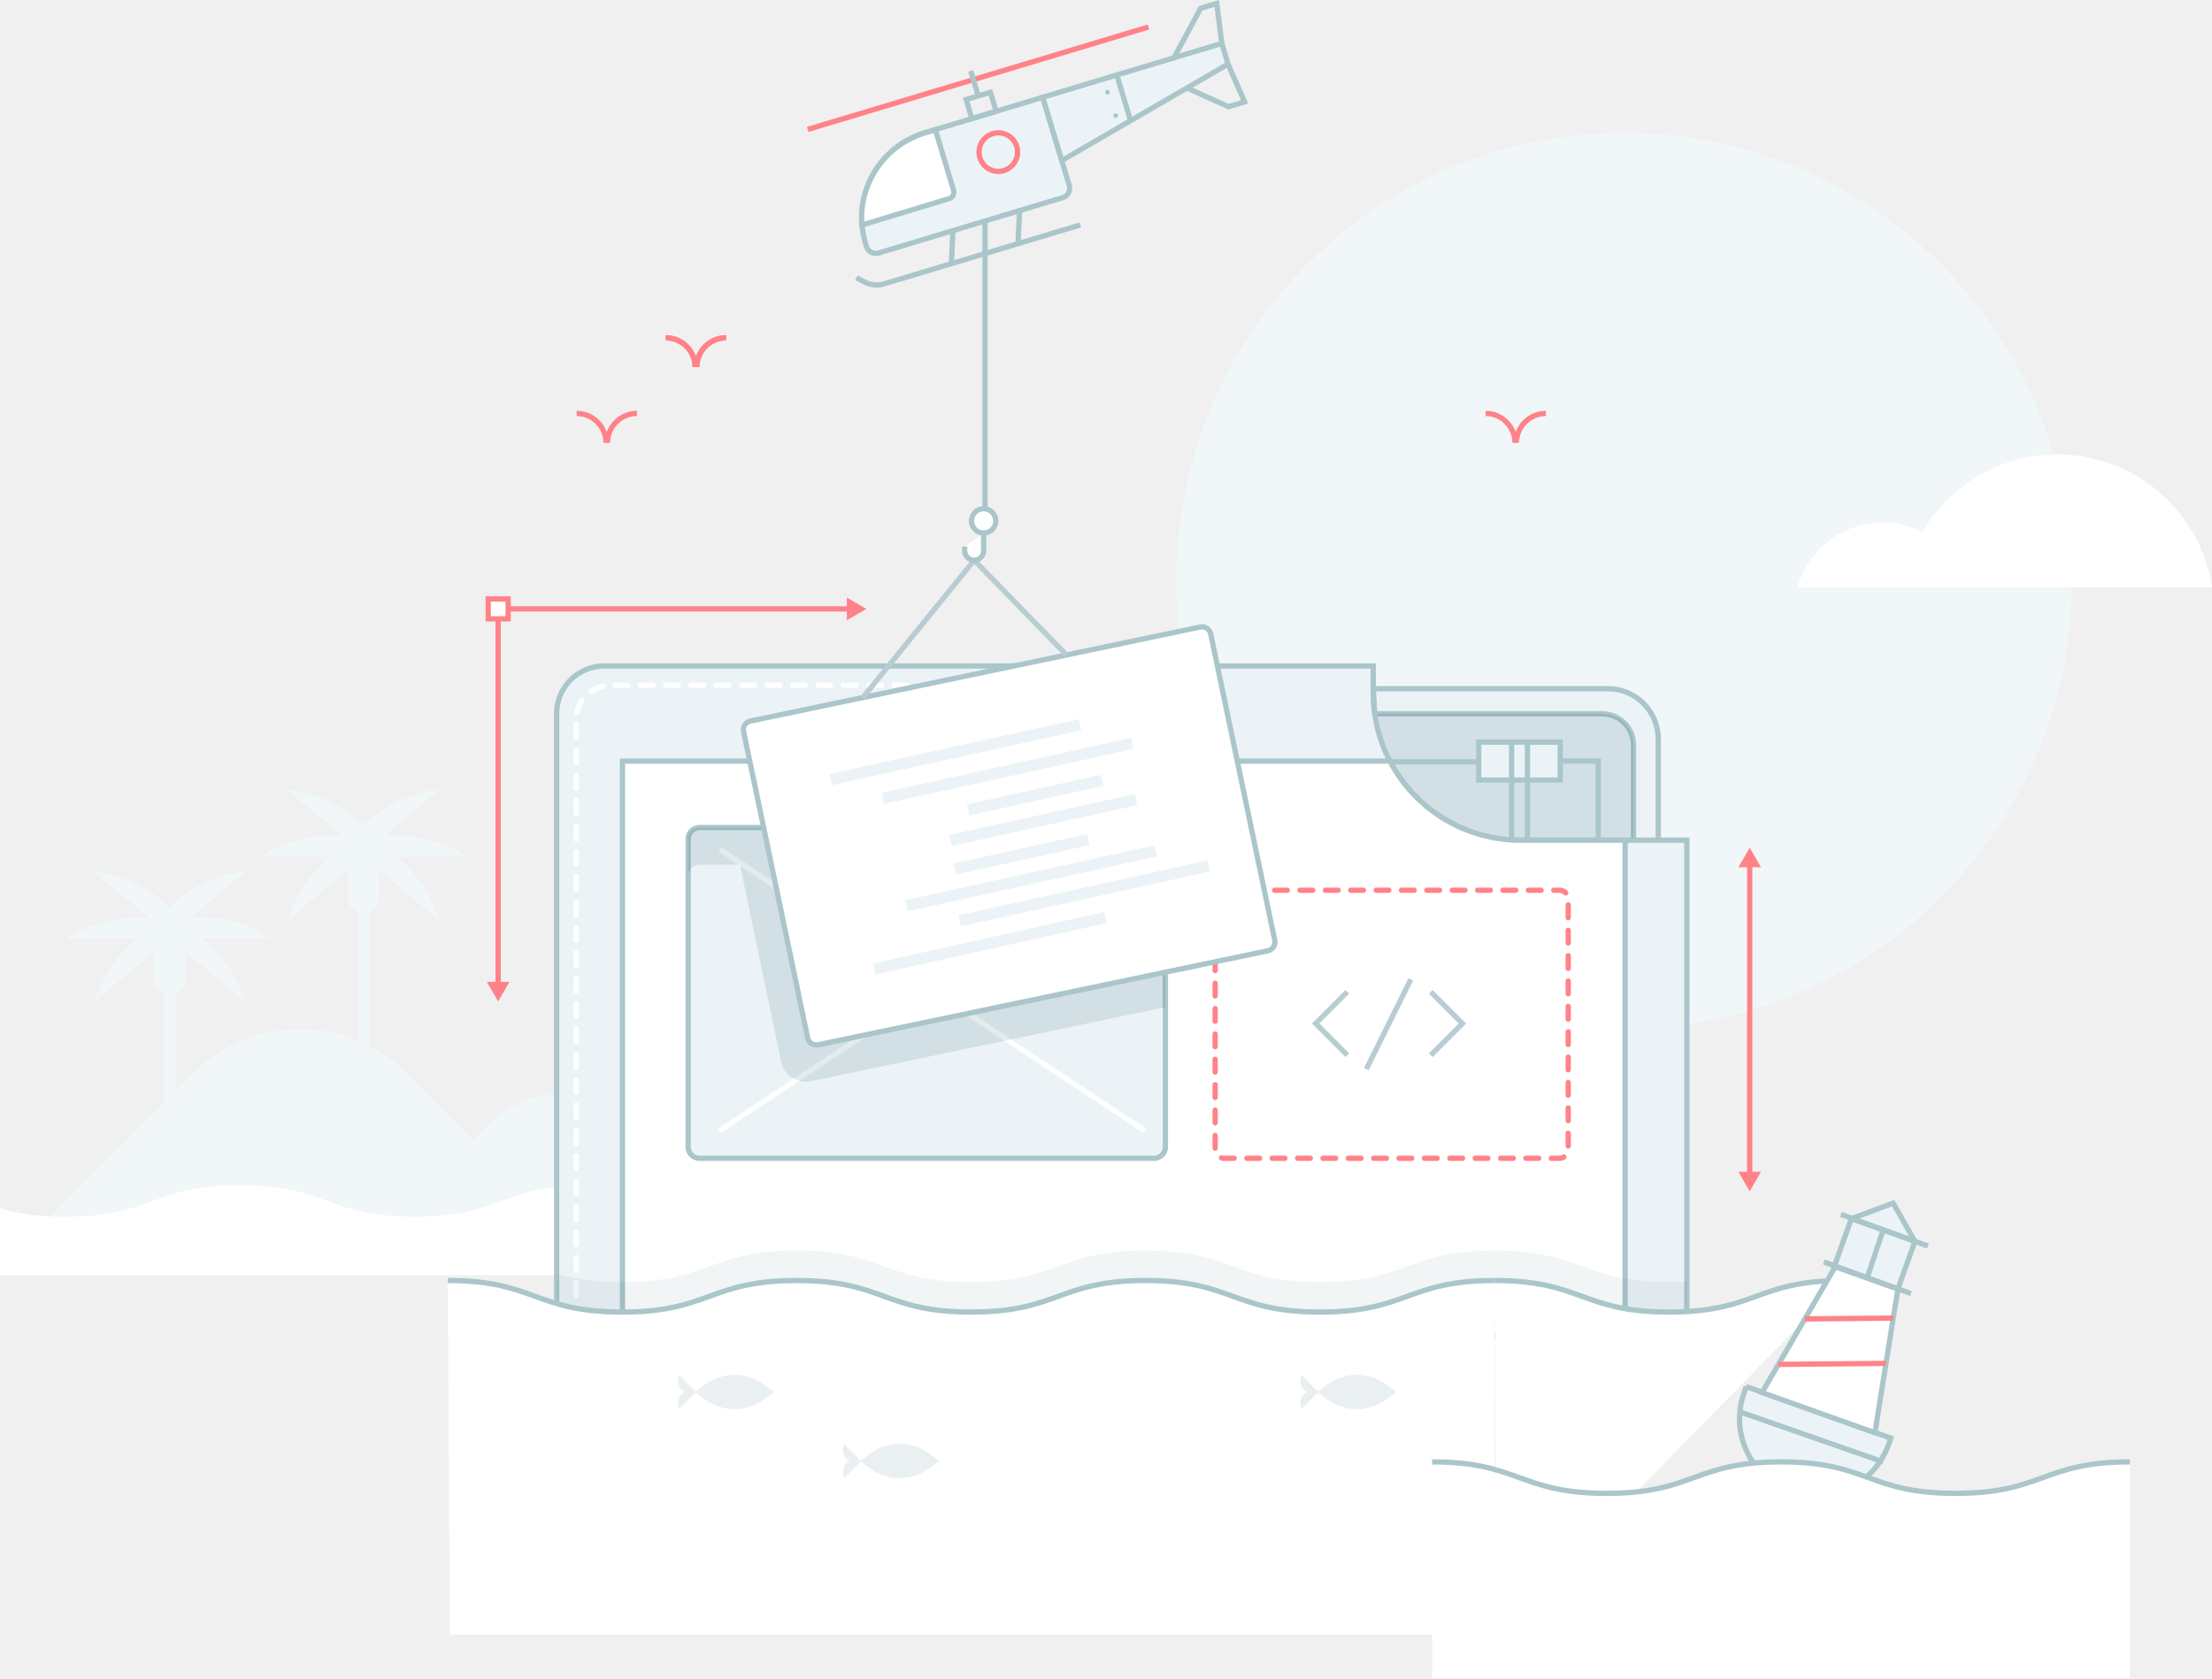
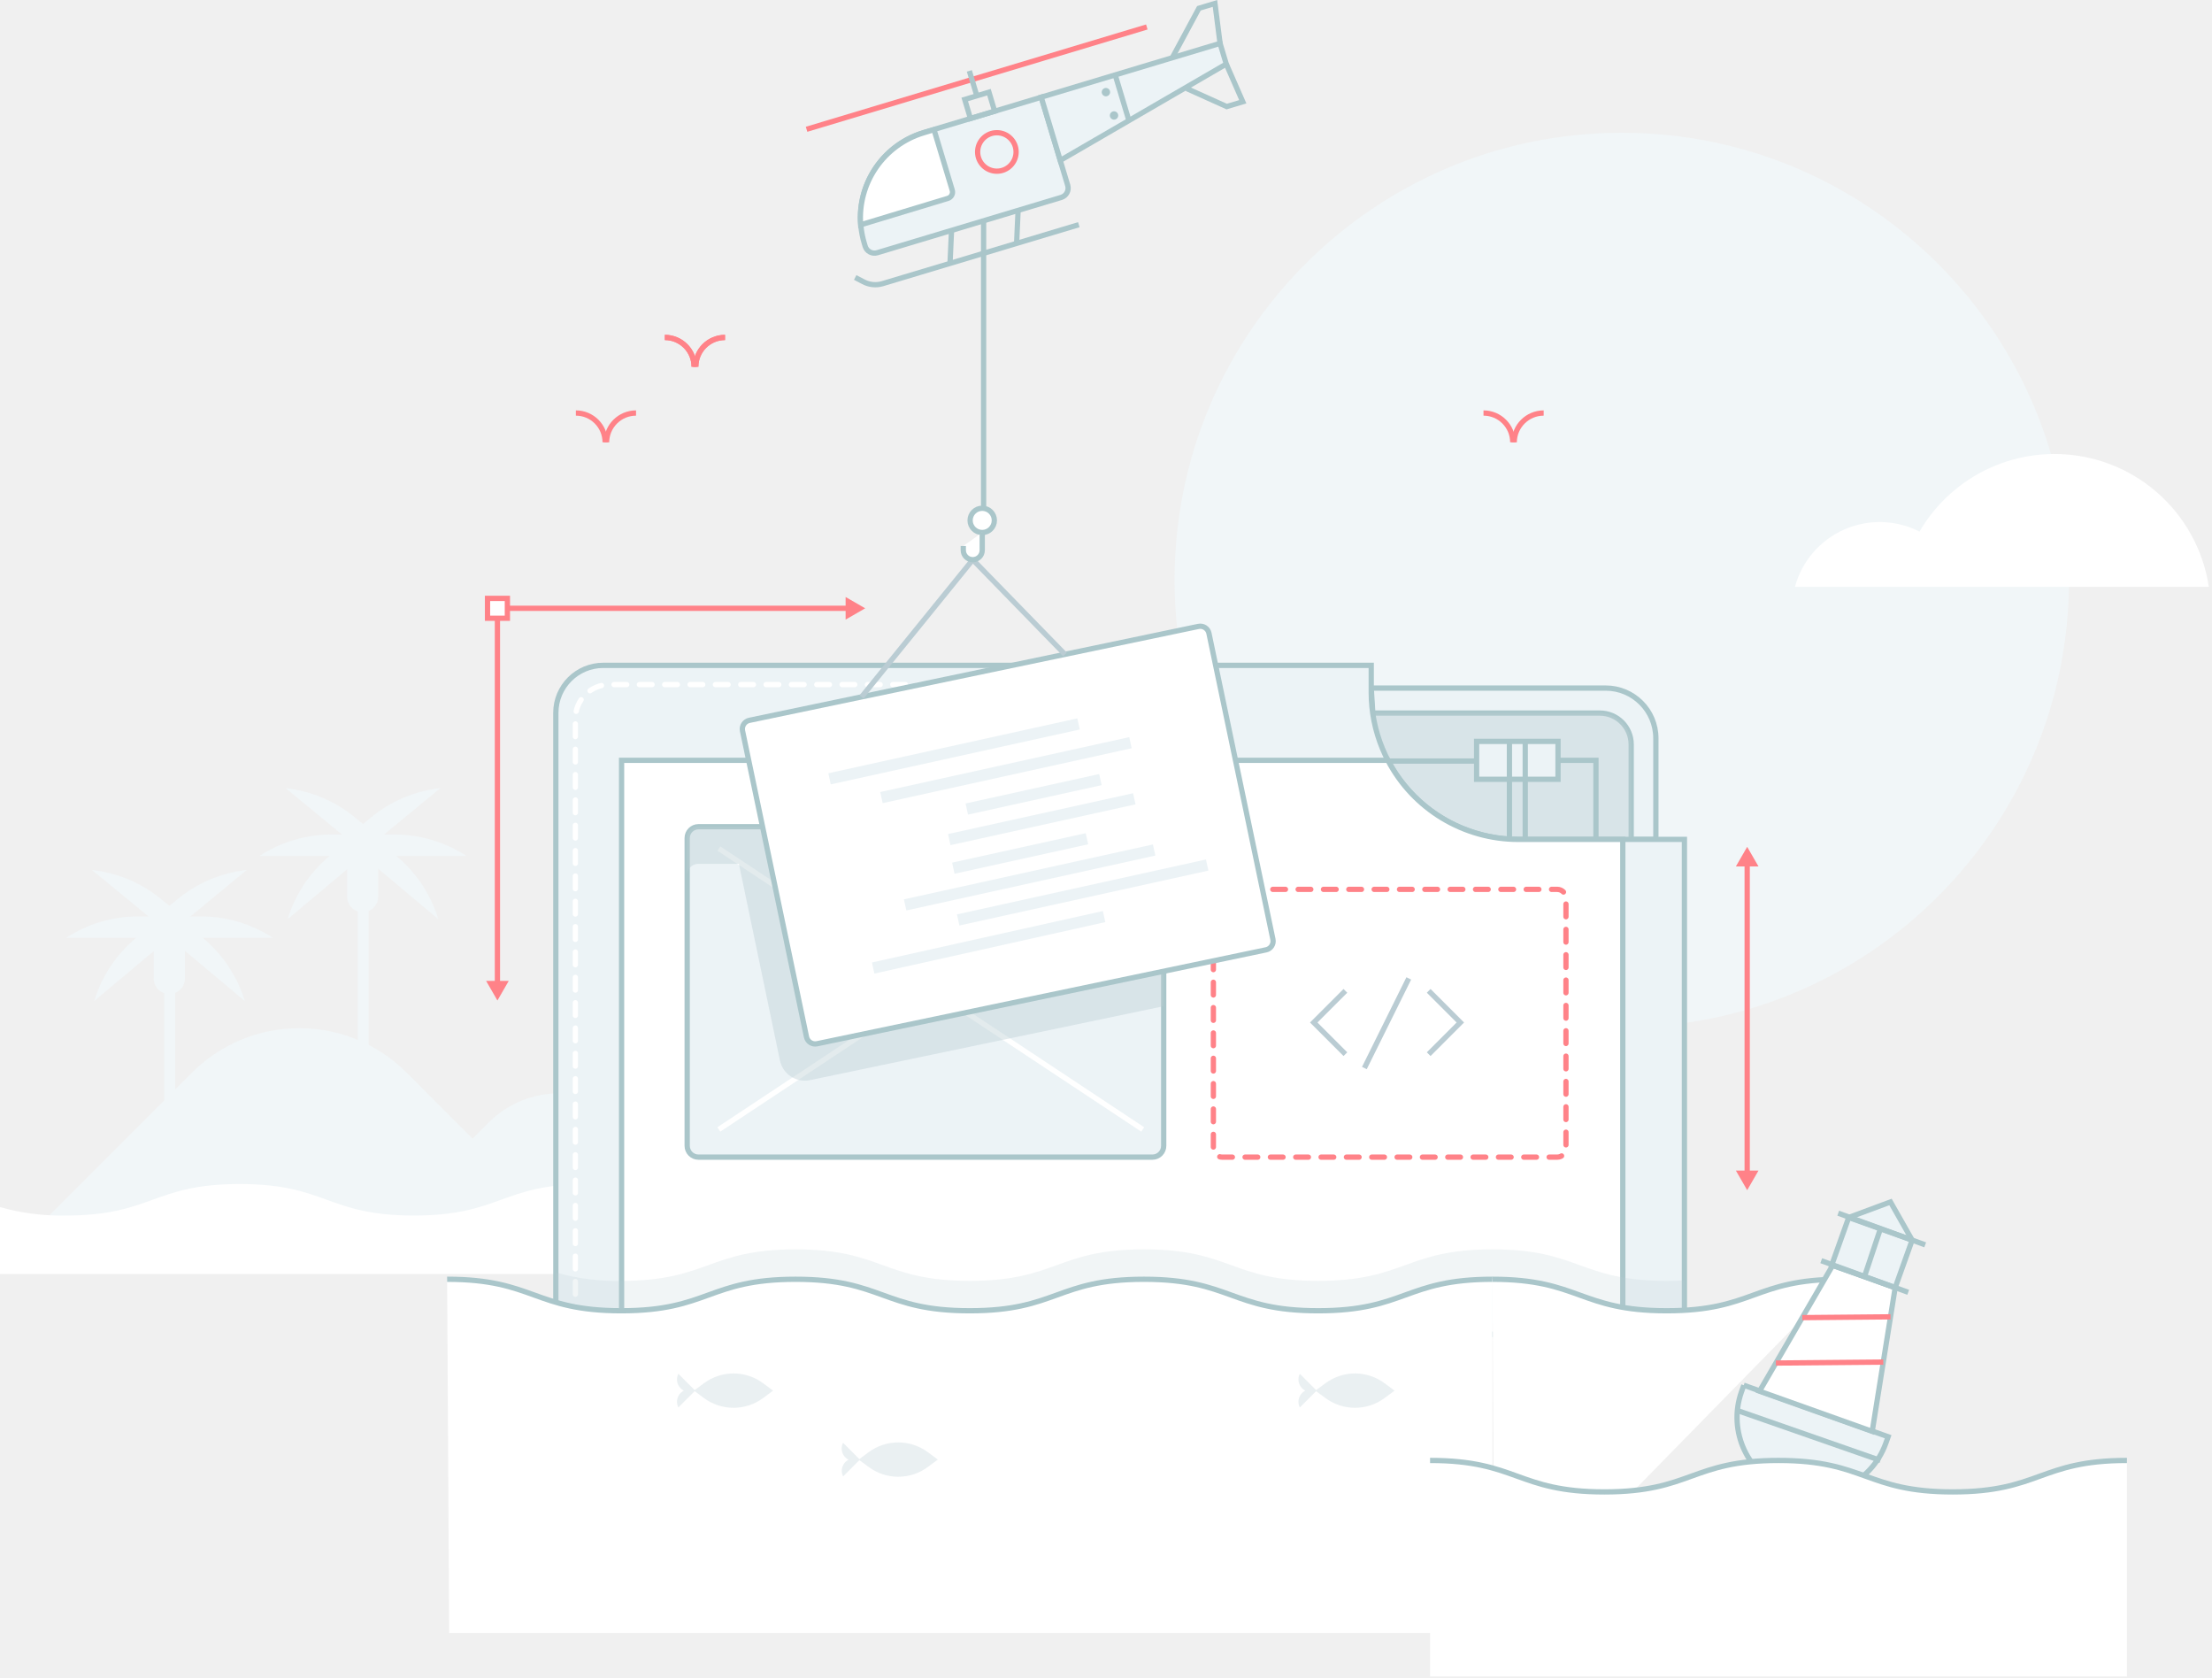
- <svg xmlns="http://www.w3.org/2000/svg" viewBox="0 0 528.24 400.83">
-   <defs>
-     <style>.cls-1{isolation:isolate;}.cls-2{fill:#f1f6f8;}.cls-3,.cls-6,.cls-8{fill:#fff;}.cls-19,.cls-4{fill:#ecf3f6;}.cls-11,.cls-4,.cls-6{stroke:#aac6ca;}.cls-10,.cls-11,.cls-13,.cls-14,.cls-15,.cls-4,.cls-6,.cls-7,.cls-8{stroke-miterlimit:10;stroke-width:1.26px;}.cls-16,.cls-17,.cls-5{fill:#baccd3;}.cls-5{opacity:0.4;}.cls-12,.cls-16,.cls-17,.cls-5{mix-blend-mode:multiply;}.cls-10,.cls-11,.cls-13,.cls-14,.cls-15,.cls-7{fill:none;}.cls-10,.cls-7,.cls-8{stroke:#ff8288;}.cls-9{fill:#ff8288;}.cls-10,.cls-14{stroke-linecap:round;stroke-dasharray:3.03;}.cls-13{stroke:#baccd3;}.cls-14,.cls-15{stroke:#fff;}.cls-16{opacity:0.2;}.cls-17{opacity:0.3;}.cls-18{fill:#aac6ca;}</style>
-   </defs>
-   <g class="cls-1">
-     <g id="Layer_1" data-name="Layer 1">
-       <path class="cls-2" d="M150.69,268.4a23.94,23.94,0,0,0-33.84,0L113,272.23,97.23,256.45a36.28,36.28,0,0,0-51.31,0L10.79,291.58H173.87Z" />
-       <rect class="cls-2" x="85.57" y="216.95" width="2.58" height="38.93" />
-       <path class="cls-2" d="M83,202.08h7.46a0,0,0,0,1,0,0v12.27a3.73,3.73,0,0,1-3.73,3.73h0A3.73,3.73,0,0,1,83,214.35V202.08a0,0,0,0,1,0,0Z" />
-       <path class="cls-2" d="M86.86,204.64H62.08a31.61,31.61,0,0,1,17.25-5.12h7.53Z" />
-       <path class="cls-2" d="M87.79,203.83l-19,15.93h0a31.54,31.54,0,0,1,9.91-15l5.77-4.84Z" />
-       <path class="cls-2" d="M87.44,204.19,68.32,188.44h0a31.56,31.56,0,0,1,16.57,7l5.81,4.78Z" />
-       <path class="cls-2" d="M86.76,204.64h24.78a31.63,31.63,0,0,0-17.25-5.12H86.76Z" />
-       <path class="cls-2" d="M85.82,203.83l19,15.93h0a31.54,31.54,0,0,0-9.91-15l-5.77-4.84Z" />
-       <path class="cls-2" d="M86.17,204.19l19.13-15.75h0a31.52,31.52,0,0,0-16.57,7l-5.81,4.78Z" />
-       <rect class="cls-2" x="39.3" y="236.54" width="2.58" height="38.93" />
-       <path class="cls-2" d="M36.76,221.67h7.46a0,0,0,0,1,0,0v12.27a3.73,3.73,0,0,1-3.73,3.73h0a3.73,3.73,0,0,1-3.73-3.73V221.67a0,0,0,0,1,0,0Z" />
-       <path class="cls-2" d="M40.58,224.23H15.81a31.53,31.53,0,0,1,17.24-5.13h7.53Z" />
-       <path class="cls-2" d="M41.52,223.42l-19,15.92h0a31.6,31.6,0,0,1,9.92-15l5.77-4.84Z" />
-       <path class="cls-2" d="M41.17,223.77,22,208h0a31.62,31.62,0,0,1,16.58,7l5.81,4.79Z" />
-       <path class="cls-2" d="M40.49,224.23H65.26A31.53,31.53,0,0,0,48,219.1H40.49Z" />
-       <path class="cls-2" d="M39.55,223.42l19,15.92h0a31.6,31.6,0,0,0-9.92-15l-5.76-4.84Z" />
-       <path class="cls-2" d="M39.9,223.77,59,208h0a31.56,31.56,0,0,0-16.57,7l-5.82,4.79Z" />
-       <path class="cls-3" d="M269.9,290.5c-1.32.07-2.73.12-4.26.12-20.83,0-20.83-7.53-41.66-7.53s-20.83,7.53-41.67,7.53-20.83-7.53-41.66-7.53-20.83,7.53-41.67,7.53-20.83-7.53-41.66-7.53-20.83,7.53-41.66,7.53A53.25,53.25,0,0,1,0,288.6v16H269.9Z" />
-       <path class="cls-4" d="M224.27,30h29.31a0,0,0,0,1,0,0V52a2.32,2.32,0,0,1-2.32,2.32H205.34A2.32,2.32,0,0,1,203,52v-.73A21.25,21.25,0,0,1,224.27,30Z" transform="translate(-2.47 67.51) rotate(-16.73)" />
-       <circle class="cls-2" cx="387.85" cy="138.69" r="106.95" />
-       <path class="cls-4" d="M327.93,164.51H384a12,12,0,0,1,12,12v24.2h-65.8Z" />
-       <path class="cls-4" d="M322,170.49H382.6a7.5,7.5,0,0,1,7.5,7.5v28.68H324.29Z" />
-       <path class="cls-5" d="M322,170.49H382.6a7.5,7.5,0,0,1,7.5,7.5v28.68H324.29Z" />
-       <path class="cls-4" d="M327.93,165.52v-6.44H144.27a11.34,11.34,0,0,0-11.34,11.33V319h269.9V200.69H363.1A35.17,35.17,0,0,1,327.93,165.52Z" />
-       <path class="cls-6" d="M363.1,200.69a35.16,35.16,0,0,1-31.18-18.9H148.65V319H388.09V200.69Z" />
-       <polyline class="cls-7" points="203.88 145.44 118.96 145.44 118.96 236.87" />
-       <rect class="cls-8" x="116.58" y="143.07" width="4.75" height="4.75" transform="translate(-26.48 264.4) rotate(-90)" />
-       <polygon class="cls-9" points="118.96 239.21 121.66 234.53 116.26 234.53 118.96 239.21" />
-       <polygon class="cls-9" points="206.91 145.44 202.23 142.74 202.23 148.14 206.91 145.44" />
-       <rect class="cls-4" x="164.34" y="197.66" width="113.96" height="79" rx="2.7" />
-       <rect class="cls-10" x="290.18" y="212.64" width="84.32" height="64.02" rx="2.09" />
-       <line class="cls-11" x1="235.23" y1="122.75" x2="235.23" y2="52.93" />
-       <path class="cls-11" d="M258,53.72,211.09,67.81a6.1,6.1,0,0,1-4.66-.47l-1.91-1" />
-       <line class="cls-7" x1="274.26" y1="6.45" x2="192.89" y2="30.91" />
-       <polygon class="cls-4" points="249.01 23.23 291.78 10.37 293.26 15.31 253.56 38.35 249.01 23.23" />
-       <polyline class="cls-11" points="280.35 13.81 286.72 1.98 290.56 0.82 291.78 10.37" />
-       <polyline class="cls-11" points="283.8 21.17 293.37 25.48 297.21 24.33 293.26 15.31" />
-       <line class="cls-11" x1="227.56" y1="55.06" x2="227.2" y2="62.97" />
-       <line class="cls-11" x1="243.48" y1="50.27" x2="243.12" y2="58.18" />
-       <circle class="cls-7" cx="238.4" cy="36.33" r="4.6" />
-       <rect class="cls-11" x="231.27" y="22.8" width="6.05" height="4.75" transform="translate(2.67 68.52) rotate(-16.73)" />
-       <line class="cls-11" x1="233.61" y1="22.9" x2="231.82" y2="16.95" />
-       <line class="cls-11" x1="266.7" y1="17.91" x2="269.91" y2="28.59" />
-       <path class="cls-7" d="M137.72,98.75a7,7,0,0,1,7,7" />
-       <path class="cls-7" d="M152.11,98.75a7.05,7.05,0,0,0-7.05,7" />
-       <path class="cls-7" d="M354.78,98.75a7,7,0,0,1,7,7" />
-       <path class="cls-7" d="M369.17,98.75a7.05,7.05,0,0,0-7.05,7" />
-       <g class="cls-12">
-         <path class="cls-7" d="M159,80.68a7,7,0,0,1,7,7" />
-         <path class="cls-7" d="M173.39,80.68a7,7,0,0,0-7,7" />
+ <svg xmlns="http://www.w3.org/2000/svg" viewBox="0 0 529 401">
+   <g fill="none" fill-rule="evenodd">
+     <path d="m150.69 268.4c-9.347-9.338-24.493-9.338-33.84 0l-3.85 3.83-15.77-15.78c-6.804-6.805-16.032-10.627-25.655-10.627s-18.851 3.823-25.655 10.627l-35.13 35.13h163.08z" fill="#f1f6f8" />
+     <path d="m85.57 216.95h2.58v38.93h-2.58z" fill="#f1f6f8" />
+     <path d="m83 202.08h7.46v12.27c0 2.06-1.67 3.73-3.73 3.73-.989 0-1.938-.393-2.638-1.092-.7-.7-1.092-1.648-1.092-2.638z" fill="#f1f6f8" />
+     <path d="m86.86 204.64h-24.78c5.133-3.342 11.125-5.121 17.25-5.12h7.53z" fill="#f1f6f8" />
+     <path d="m87.79 203.83-19 15.93c1.778-5.856 5.221-11.067 9.91-15l5.77-4.84z" fill="#f1f6f8" />
+     <path d="m87.44 204.19-19.12-15.75c6.085.677 11.843 3.109 16.57 7l5.81 4.78z" fill="#f1f6f8" />
+     <path d="m86.76 204.64h24.78c-5.133-3.341-11.126-5.119-17.25-5.12h-7.53z" fill="#f1f6f8" />
+     <path d="m85.82 203.83 19 15.93c-1.778-5.856-5.221-11.067-9.91-15l-5.77-4.84z" fill="#f1f6f8" />
+     <path d="m86.17 204.19 19.13-15.75c-6.086.674-11.844 3.107-16.57 7l-5.81 4.78z" fill="#f1f6f8" />
+     <path d="m39.3 236.54h2.58v38.93h-2.58z" fill="#f1f6f8" />
+     <path d="m36.76 221.67h7.46v12.27c0 2.06-1.67 3.73-3.73 3.73s-3.73-1.67-3.73-3.73z" fill="#f1f6f8" />
+     <path d="m40.58 224.23h-24.77c5.127-3.348 11.117-5.13 17.24-5.13h7.53z" fill="#f1f6f8" />
+     <path d="m41.52 223.42-19 15.92c1.784-5.855 5.23-11.066 9.92-15l5.77-4.84z" fill="#f1f6f8" />
+     <path d="m41.17 223.77-19.17-15.77c6.088.678 11.848 3.11 16.58 7l5.81 4.79z" fill="#f1f6f8" />
+     <path d="m40.49 224.23h24.77c-5.132-3.351-11.13-5.134-17.26-5.13l-7.51-0z" fill="#f1f6f8" />
+     <path d="m39.55 223.42 19 15.92c-1.784-5.855-5.23-11.066-9.92-15l-5.76-4.84z" fill="#f1f6f8" />
+     <path d="m39.9 223.77 19.1-15.77c-6.085.677-11.843 3.109-16.57 7l-5.82 4.79z" fill="#f1f6f8" />
+     <path d="m269.9 290.5c-1.32.07-2.73.12-4.26.12-20.83 0-20.83-7.53-41.66-7.53s-20.83 7.53-41.67 7.53-20.83-7.53-41.66-7.53-20.83 7.53-41.67 7.53-20.83-7.53-41.66-7.53-20.83 7.53-41.66 7.53c-5.291.109-10.569-.572-15.66-2.02v16h269.9z" fill="#fff" />
+     <path d="m224.273 30.009 29.31-0v22c0 1.281-1.039 2.32-2.32 2.32h-45.92c-.619.005-1.214-.237-1.653-.672-.439-.436-.687-1.029-.687-1.648v-.73c-.005-5.643 2.234-11.056 6.224-15.046 3.99-3.99 9.403-6.229 15.046-6.224z" fill="#ecf3f6" stroke="#aac6ca" stroke-width="1.26" transform="matrix(.9576719 -.287862 .287862 .9576719 -2.475772 67.50189)" />
+     <circle cx="387.85" cy="138.69" fill="#f1f6f8" r="106.95" />
+     <path d="m327.93 164.51h56.07c6.627 0 12 5.373 12 12v24.2h-65.8z" fill="#ecf3f6" stroke="#aac6ca" stroke-width="1.26" />
+     <path d="m322 170.49h60.6c4.142 0 7.5 3.358 7.5 7.5v28.68h-65.81z" fill="#ecf3f6" stroke="#aac6ca" stroke-width="1.26" />
+     <path d="m322 170.49h60.6c4.142 0 7.5 3.358 7.5 7.5v28.68h-65.81z" fill="#baccd3" opacity=".4" />
+     <path d="m327.93 165.52v-6.44h-183.66c-6.259-0-11.334 5.071-11.34 11.33v148.59h269.9v-118.31h-39.73c-9.328 0-18.273-3.705-24.869-10.301-6.596-6.596-10.301-15.541-10.301-24.869z" fill="#ecf3f6" stroke="#aac6ca" stroke-width="1.26" />
+     <path d="m363.1 200.69c-13.103.002-25.12-7.282-31.18-18.9h-183.27v137.21h239.44v-118.31z" fill="#fff" stroke="#aac6ca" stroke-width="1.26" />
+     <path d="m203.88 145.44h-84.92v91.43" stroke="#ff8288" stroke-width="1.26" />
+     <path d="m116.59 143.07h4.75v4.75h-4.75z" fill="#fff" stroke="#ff8288" stroke-width="1.26" transform="matrix(0 -1 1 0 -26.48 264.41)" />
+     <path d="m118.96 239.21 2.7-4.68h-5.4z" fill="#ff8288" />
+     <path d="m206.91 145.44-4.68-2.7v5.4z" fill="#ff8288" />
+     <g stroke-width="1.26">
+       <rect fill="#ecf3f6" height="79" rx="2.7" stroke="#aac6ca" width="113.96" x="164.34" y="197.66" />
+       <path d="m292.27 212.64h80.14c1.154 0 2.09.936 2.09 2.09v59.84c0 1.154-.936 2.09-2.09 2.09h-80.14c-1.154 0-2.09-.936-2.09-2.09v-59.84c0-1.154.936-2.09 2.09-2.09z" stroke="#ff8288" stroke-dasharray="3.03" stroke-linecap="round" />
+       <path d="m235.23 122.75v-69.82" stroke="#aac6ca" />
+       <path d="m258 53.72-46.91 14.09c-1.554.47-3.231.301-4.66-.47l-1.91-1" stroke="#aac6ca" />
+       <path d="m274.26 6.45-81.37 24.46" stroke="#ff8288" />
+       <path d="m249.01 23.23 42.77-12.86 1.48 4.94-39.7 23.04z" fill="#ecf3f6" stroke="#aac6ca" />
+       <path d="m280.35 13.81 6.37-11.83 3.84-1.16 1.22 9.55" stroke="#aac6ca" />
+       <path d="m283.8 21.17 9.57 4.31 3.84-1.15-3.95-9.02" stroke="#aac6ca" />
+       <path d="m227.56 55.06-.36 7.91" stroke="#aac6ca" />
+       <path d="m243.48 50.27-.36 7.91" stroke="#aac6ca" />
+       <circle cx="238.4" cy="36.33" r="4.6" stroke="#ff8288" />
+       <path d="m231.27 22.81h6.05v4.75h-6.05z" stroke="#aac6ca" transform="matrix(.9576719 -.287862 .287862 .9576719 2.667511 68.51055)" />
+       <path d="m233.61 22.9-1.79-5.95" stroke="#aac6ca" />
+       <path d="m266.7 17.91 3.21 10.68" stroke="#aac6ca" />
+       <path d="m137.72 98.75c3.866 0 7 3.134 7 7" stroke="#ff8288" />
+       <path d="m152.11 98.75c-3.874-0-7.023 3.126-7.05 7" stroke="#ff8288" />
+       <path d="m354.78 98.75c3.866 0 7 3.134 7 7" stroke="#ff8288" />
+       <path d="m369.17 98.75c-3.874-0-7.023 3.126-7.05 7" stroke="#ff8288" />
+       <g stroke="#ff8288" transform="translate(159 80)">
+         <path d="m0 .68c3.866 0 7 3.134 7 7" />
+         <path d="m14.39.68c-3.866 0-7 3.134-7 7" />
      </g>
-       <path class="cls-7" d="M159,80.68a7,7,0,0,1,7,7" />
-       <path class="cls-7" d="M173.39,80.68a7,7,0,0,0-7,7" />
-       <rect class="cls-4" x="353.13" y="177.26" width="19.47" height="9.06" />
-       <line class="cls-4" x1="364.76" y1="177.26" x2="364.76" y2="200.69" />
-       <line class="cls-4" x1="360.98" y1="177.26" x2="360.98" y2="200.69" />
-       <line class="cls-4" x1="352.6" y1="181.96" x2="331.92" y2="181.96" />
-       <polyline class="cls-11" points="372.6 181.79 381.67 181.79 381.67 200.38" />
-       <polyline class="cls-13" points="321.75 236.9 314.18 244.47 321.75 252.04" />
-       <polyline class="cls-13" points="341.67 252.04 349.24 244.47 341.67 236.9" />
-       <line class="cls-13" x1="336.91" y1="233.93" x2="326.29" y2="255.36" />
-       <path class="cls-14" d="M222.6,163.68H145.76a8.16,8.16,0,0,0-8.16,8.16V313.39" />
-       <line class="cls-15" x1="171.91" y1="270.04" x2="273.28" y2="202.88" />
-       <line class="cls-15" x1="273.28" y1="270.04" x2="171.91" y2="202.88" />
-       <path class="cls-5" d="M275.6,197.66H167a2.7,2.7,0,0,0-2.7,2.7v8.88a2.7,2.7,0,0,1,2.7-2.7h9.71l9.81,47a6.09,6.09,0,0,0,7.2,4.71l84.54-17.67V200.36A2.7,2.7,0,0,0,275.6,197.66Z" />
-       <path class="cls-6" d="M227.72,45.44,223.37,31h0l-2.48.75a21.25,21.25,0,0,0-15.07,22l20.84-6.31A1.58,1.58,0,0,0,227.72,45.44Z" />
-       <line class="cls-7" x1="417.84" y1="281.03" x2="417.84" y2="205.66" />
-       <polygon class="cls-9" points="417.84 284.56 420.54 279.88 415.14 279.88 417.84 284.56" />
-       <polygon class="cls-9" points="417.84 202.47 415.14 207.15 420.54 207.15 417.84 202.47" />
-       <rect class="cls-6" x="184.01" y="160.18" width="113.96" height="79" rx="2.12" transform="translate(-35.76 53.53) rotate(-11.81)" />
-       <polyline class="cls-13" points="254.69 156.46 232.64 133.82 206.04 166.63" />
-       <path class="cls-16" d="M402.83,306.12c-1.32.08-2.72.12-4.25.12-20.83,0-20.83-7.53-41.66-7.53s-20.84,7.53-41.67,7.53-20.83-7.53-41.67-7.53-20.83,7.53-41.66,7.53-20.83-7.53-41.66-7.53-20.84,7.53-41.67,7.53a53,53,0,0,1-15.66-2v16h269.9Z" />
-       <path class="cls-3" d="M106.93,305.86c20.83,0,20.83,7.53,41.66,7.53s20.83-7.53,41.67-7.53,20.83,7.53,41.66,7.53,20.83-7.53,41.66-7.53,20.84,7.53,41.67,7.53,20.83-7.53,41.67-7.53v84.56H107.42Z" />
-       <path class="cls-11" d="M106.93,305.86c20.83,0,20.83,7.53,41.66,7.53s20.83-7.53,41.67-7.53,20.83,7.53,41.66,7.53,20.83-7.53,41.66-7.53,20.84,7.53,41.67,7.53,20.83-7.53,41.67-7.53" />
-       <path class="cls-3" d="M440.24,305.86c-20.83,0-20.83,7.53-41.66,7.53s-20.83-7.53-41.66-7.53l.49,84.56" />
-       <path class="cls-11" d="M440.24,305.86c-20.83,0-20.83,7.53-41.66,7.53s-20.83-7.53-41.66-7.53" />
-       <path class="cls-17" d="M202.17,348.46a2.74,2.74,0,0,0,.75.54,3,3,0,0,0-1.3,4l3.9-3.9,2.22,1.64a11.87,11.87,0,0,0,14.15,0l2.39-1.77-2.39-1.77a11.9,11.9,0,0,0-14.15,0l-2.22,1.65-3.9-3.9A3,3,0,0,0,202.17,348.46Z" />
-       <path class="cls-17" d="M311.41,331.94a2.8,2.8,0,0,0,.74.55,2.56,2.56,0,0,0-.74.54,3,3,0,0,0-.56,3.48l3.9-3.9,2.23,1.65a11.88,11.88,0,0,0,14.14,0l2.39-1.77-2.39-1.77a11.85,11.85,0,0,0-14.14,0l-2.23,1.64-3.9-3.9A3,3,0,0,0,311.41,331.94Z" />
-       <path class="cls-17" d="M162.78,331.94a3.16,3.16,0,0,0,.74.55,2.86,2.86,0,0,0-.74.54,3,3,0,0,0-.55,3.48l3.9-3.9,2.22,1.65a11.9,11.9,0,0,0,14.15,0l2.38-1.77-2.38-1.77a11.87,11.87,0,0,0-14.15,0l-2.22,1.64-3.9-3.9A3,3,0,0,0,162.78,331.94Z" />
-       <path class="cls-4" d="M412.62,336.76h36.65a0,0,0,0,1,0,0v1.65a18.32,18.32,0,0,1-18.32,18.32h0a18.32,18.32,0,0,1-18.32-18.32v-1.65a0,0,0,0,1,0,0Z" transform="translate(141.52 -124.61) rotate(19.63)" />
-       <polygon class="cls-6" points="420.79 332.62 447.74 342.23 453.23 307.87 438.28 302.54 420.79 332.62" />
-       <polygon class="cls-4" points="442.12 291.09 452.11 287.38 457.29 296.5 453.23 307.87 438.06 302.46 442.12 291.09" />
-       <line class="cls-6" x1="457.29" y1="296.5" x2="442.12" y2="291.09" />
-       <line class="cls-7" x1="452.12" y1="314.84" x2="431.02" y2="315.03" />
-       <line class="cls-7" x1="450.39" y1="325.66" x2="424.7" y2="325.89" />
-       <path class="cls-3" d="M342,349.18c20.83,0,20.83,7.52,41.67,7.52s20.83-7.52,41.66-7.52,20.83,7.52,41.67,7.52,20.83-7.52,41.66-7.52v51.65H342Z" />
-       <path class="cls-11" d="M342,349.18c20.83,0,20.83,7.52,41.67,7.52s20.83-7.52,41.66-7.52,20.83,7.52,41.67,7.52,20.83-7.52,41.66-7.52" />
-       <line class="cls-11" x1="449.7" y1="293.79" x2="445.95" y2="305.04" />
-       <line class="cls-4" x1="415.49" y1="337.24" x2="449.7" y2="349.18" />
-       <line class="cls-11" x1="439.61" y1="290.06" x2="460.41" y2="297.63" />
-       <line class="cls-11" x1="435.55" y1="301.42" x2="456.35" y2="308.98" />
-       <circle class="cls-18" cx="264.48" cy="22.03" r="0.56" />
-       <circle class="cls-18" cx="266.42" cy="27.61" r="0.56" />
-       <circle class="cls-6" cx="234.9" cy="124.42" r="2.9" />
-       <path class="cls-6" d="M234.9,127.32v4.23a2.27,2.27,0,0,1-2.26,2.27h0a2.27,2.27,0,0,1-2.27-2.27v-1" />
-       <rect class="cls-19" x="197.67" y="178.29" width="60.98" height="2.72" transform="translate(-33.32 53.32) rotate(-12.43)" />
-       <rect class="cls-19" x="210.08" y="182.78" width="60.98" height="2.72" transform="translate(-33.99 56.09) rotate(-12.43)" />
-       <rect class="cls-19" x="215.74" y="208.44" width="60.98" height="2.72" transform="translate(-39.38 57.91) rotate(-12.43)" />
-       <rect class="cls-19" x="228.43" y="212.03" width="60.98" height="2.72" transform="translate(-39.86 60.73) rotate(-12.43)" />
-       <rect class="cls-19" x="230.82" y="188.56" width="32.72" height="2.72" transform="translate(-35.08 57.65) rotate(-12.43)" />
-       <rect class="cls-19" x="227.6" y="202.7" width="32.72" height="2.72" transform="translate(-38.2 57.29) rotate(-12.43)" />
-       <polygon class="cls-19" points="264.33 220.47 209.11 232.77 208.52 230.12 263.75 217.82 264.33 220.47" />
-       <rect class="cls-19" x="226.48" y="194.51" width="45.32" height="2.72" transform="translate(-36.32 58.21) rotate(-12.43)" />
-       <path class="cls-3" d="M528.24,140.3a37.34,37.34,0,0,0-69.19-13.2,21,21,0,0,0-29.79,13.2Z" />
+       <path d="m159 80.68c3.866 0 7 3.134 7 7" stroke="#ff8288" />
+       <path d="m173.39 80.68c-3.866 0-7 3.134-7 7" stroke="#ff8288" />
+       <path d="m353.13 177.26h19.47v9.06h-19.47z" fill="#ecf3f6" stroke="#aac6ca" />
+       <path d="m364.76 177.26v23.43" fill="#ecf3f6" stroke="#aac6ca" />
+       <path d="m360.98 177.26v23.43" fill="#ecf3f6" stroke="#aac6ca" />
+       <path d="m352.6 181.96h-20.68" fill="#ecf3f6" stroke="#aac6ca" />
+       <path d="m372.6 181.79h9.07v18.59" stroke="#aac6ca" />
+       <path d="m321.75 236.9-7.57 7.57 7.57 7.57" stroke="#baccd3" />
+       <path d="m341.67 252.04 7.57-7.57-7.57-7.57" stroke="#baccd3" />
+       <path d="m336.91 233.93-10.62 21.43" stroke="#baccd3" />
+       <path d="m222.6 163.68h-76.84c-4.507 0-8.16 3.653-8.16 8.16v141.55" stroke="#fff" stroke-dasharray="3.03" stroke-linecap="round" />
+       <path d="m171.91 270.04 101.37-67.16" stroke="#fff" />
+       <path d="m273.28 270.04-101.37-67.16" stroke="#fff" />
    </g>
+     <path d="m275.6 197.66h-108.6c-1.491 0-2.7 1.209-2.7 2.7v8.88c0-1.491 1.209-2.7 2.7-2.7h9.71l9.81 47c.691 3.287 3.912 5.394 7.2 4.71l84.54-17.67v-40.22c0-1.476-1.184-2.678-2.66-2.7z" fill="#baccd3" opacity=".4" />
+     <path d="m227.72 45.44-4.35-14.44-2.48.75c-9.572 2.877-15.846 12.035-15.07 22l20.84-6.31c.409-.12.752-.4.952-.776.2-.377.239-.818.108-1.224z" fill="#fff" stroke="#aac6ca" stroke-width="1.26" />
+     <path d="m417.84 281.03v-75.37" stroke="#ff8288" stroke-width="1.26" />
+     <path d="m417.84 284.56 2.7-4.68h-5.4z" fill="#ff8288" />
+     <path d="m417.84 202.47-2.7 4.68h5.4z" fill="#ff8288" />
+     <rect fill="#fff" height="79" rx="2.12" stroke="#aac6ca" stroke-width="1.26" transform="matrix(.9788317 -.2046669 .2046669 .9788317 -35.76239 53.55049)" width="113.96" x="184.017" y="160.16" />
+     <path d="m254.69 156.46-22.05-22.64-26.6 32.81" stroke="#baccd3" stroke-width="1.26" />
+     <path d="m402.83 306.12c-1.32.08-2.72.12-4.25.12-20.83 0-20.83-7.53-41.66-7.53s-20.84 7.53-41.67 7.53-20.83-7.53-41.67-7.53-20.83 7.53-41.66 7.53-20.83-7.53-41.66-7.53-20.84 7.53-41.67 7.53c-5.291.119-10.569-.555-15.66-2v16h269.9z" fill="#baccd3" opacity=".2" />
+     <path d="m106.93 305.86c20.83 0 20.83 7.53 41.66 7.53s20.83-7.53 41.67-7.53 20.83 7.53 41.66 7.53 20.83-7.53 41.66-7.53 20.84 7.53 41.67 7.53 20.83-7.53 41.67-7.53v84.56h-249.5z" fill="#fff" />
+     <path d="m106.93 305.86c20.83 0 20.83 7.53 41.66 7.53s20.83-7.53 41.67-7.53 20.83 7.53 41.66 7.53 20.83-7.53 41.66-7.53 20.84 7.53 41.67 7.53 20.83-7.53 41.67-7.53" stroke="#aac6ca" stroke-width="1.26" />
+     <path d="m440.24 305.86c-20.83 0-20.83 7.53-41.66 7.53s-20.83-7.53-41.66-7.53l.49 84.56" fill="#fff" />
+     <path d="m440.24 305.86c-20.83 0-20.83 7.53-41.66 7.53s-20.83-7.53-41.66-7.53" stroke="#aac6ca" stroke-width="1.26" />
+     <path d="m202.17 348.46c.218.221.471.404.75.54-1.452.755-2.03 2.535-1.3 4l3.9-3.9 2.22 1.64c4.201 3.119 9.949 3.119 14.15 0l2.39-1.77-2.39-1.77c-4.204-3.109-9.946-3.109-14.15 0l-2.22 1.65-3.9-3.9c-.604 1.164-.381 2.586.55 3.51z" fill="#baccd3" opacity=".3" />
+     <path d="m311.41 331.94c.215.223.465.409.74.55-.277.134-.528.317-.74.54-.92.916-1.146 2.321-.56 3.48l3.9-3.9 2.23 1.65c4.2 3.11 9.94 3.11 14.14 0l2.39-1.77-2.39-1.77c-4.197-3.12-9.943-3.12-14.14 0l-2.23 1.64-3.9-3.9c-.586 1.159-.36 2.564.56 3.48z" fill="#baccd3" opacity=".3" />
+     <path d="m162.78 331.94c.218.219.468.404.74.55-.274.139-.524.321-.74.54-.917.919-1.139 2.323-.55 3.48l3.9-3.9 2.22 1.65c4.204 3.109 9.946 3.109 14.15 0l2.38-1.77-2.38-1.77c-4.201-3.119-9.949-3.119-14.15 0l-2.22 1.64-3.9-3.9c-.589 1.157-.367 2.561.55 3.48z" fill="#baccd3" opacity=".3" />
+     <path d="m412.607 336.771h36.65v1.65c0 10.118-8.202 18.32-18.32 18.32-10.118 0-18.32-8.202-18.32-18.32v-1.65z" fill="#ecf3f6" stroke="#aac6ca" stroke-width="1.26" transform="matrix(.9418817 .3359448 -.3359448 .9418817 141.5361 -124.6165)" />
+     <path d="m420.79 332.62 26.95 9.61 5.49-34.36-14.95-5.33z" fill="#fff" stroke="#aac6ca" stroke-width="1.26" />
+     <path d="m442.12 291.09 9.99-3.71 5.18 9.12-4.06 11.37-15.17-5.41z" fill="#ecf3f6" stroke="#aac6ca" stroke-width="1.26" />
+     <path d="m457.29 296.5-15.17-5.41" fill="#fff" stroke="#aac6ca" stroke-width="1.26" />
+     <path d="m452.12 314.84-21.1.19" stroke="#ff8288" stroke-width="1.26" />
+     <path d="m450.39 325.66-25.69.23" stroke="#ff8288" stroke-width="1.26" />
+     <path d="m342 349.18c20.83 0 20.83 7.52 41.67 7.52s20.83-7.52 41.66-7.52 20.83 7.52 41.67 7.52 20.83-7.52 41.66-7.52v51.65h-166.66z" fill="#fff" />
+     <path d="m342 349.18c20.83 0 20.83 7.52 41.67 7.52s20.83-7.52 41.66-7.52 20.83 7.52 41.67 7.52 20.83-7.52 41.66-7.52" stroke="#aac6ca" stroke-width="1.26" />
+     <path d="m449.7 293.79-3.75 11.25" stroke="#aac6ca" stroke-width="1.26" />
+     <path d="m415.49 337.24 34.21 11.94" fill="#ecf3f6" stroke="#aac6ca" stroke-width="1.26" />
+     <path d="m439.61 290.06 20.8 7.57" stroke="#aac6ca" stroke-width="1.26" />
+     <path d="m435.55 301.42 20.8 7.56" stroke="#aac6ca" stroke-width="1.26" />
+     <circle cx="264.48" cy="22.03" fill="#aac6ca" r="1" />
+     <circle cx="266.42" cy="27.61" fill="#aac6ca" r="1" />
+     <circle cx="234.9" cy="124.42" fill="#fff" r="2.9" stroke="#aac6ca" stroke-width="1.26" />
+     <path d="m234.9 127.32v4.23c0 1.25-1.01 2.264-2.26 2.27-1.254 0-2.27-1.016-2.27-2.27v-1" fill="#fff" stroke="#aac6ca" stroke-width="1.26" />
+     <path d="m197.671 178.288h60.98v2.72h-60.98z" fill="#ecf3f6" transform="matrix(.9765597 -.2152467 .2152467 .9765597 -33.32053 53.32189)" />
+     <path d="m210.086 182.772h60.98v2.72h-60.98z" fill="#ecf3f6" transform="matrix(.9765597 -.2152467 .2152467 .9765597 -33.99458 56.0994)" />
+     <path d="m215.747 208.432h60.98v2.72h-60.98z" fill="#ecf3f6" transform="matrix(.9765597 -.2152467 .2152467 .9765597 -39.38517 57.91929)" />
+     <path d="m228.432 212.026h60.98v2.72h-60.98z" fill="#ecf3f6" transform="matrix(.9765597 -.2152467 .2152467 .9765597 -39.8615 60.73401)" />
+     <path d="m230.826 188.554h32.72v2.72h-32.72z" fill="#ecf3f6" transform="matrix(.9765597 -.2152467 .2152467 .9765597 -35.08416 57.65753)" />
+     <path d="m227.605 202.695h32.72v2.72h-32.72z" fill="#ecf3f6" transform="matrix(.9765597 -.2152467 .2152467 .9765597 -38.2036 57.29572)" />
+     <path d="m264.33 220.47-55.22 12.3-.59-2.65 55.23-12.3z" fill="#ecf3f6" />
+     <path d="m226.48 194.502h45.32v2.72h-45.32z" fill="#ecf3f6" transform="matrix(.9765597 -.2152467 .2152467 .9765597 -36.31876 58.21772)" />
+     <path d="m528.24 140.3c-2.37-15.662-14.363-28.124-29.922-31.093-15.559-2.968-31.298 4.203-39.268 17.893-5.632-2.867-12.256-3.045-18.034-.485-5.778 2.56-10.096 7.587-11.756 13.685z" fill="#fff" />
  </g>
</svg>
